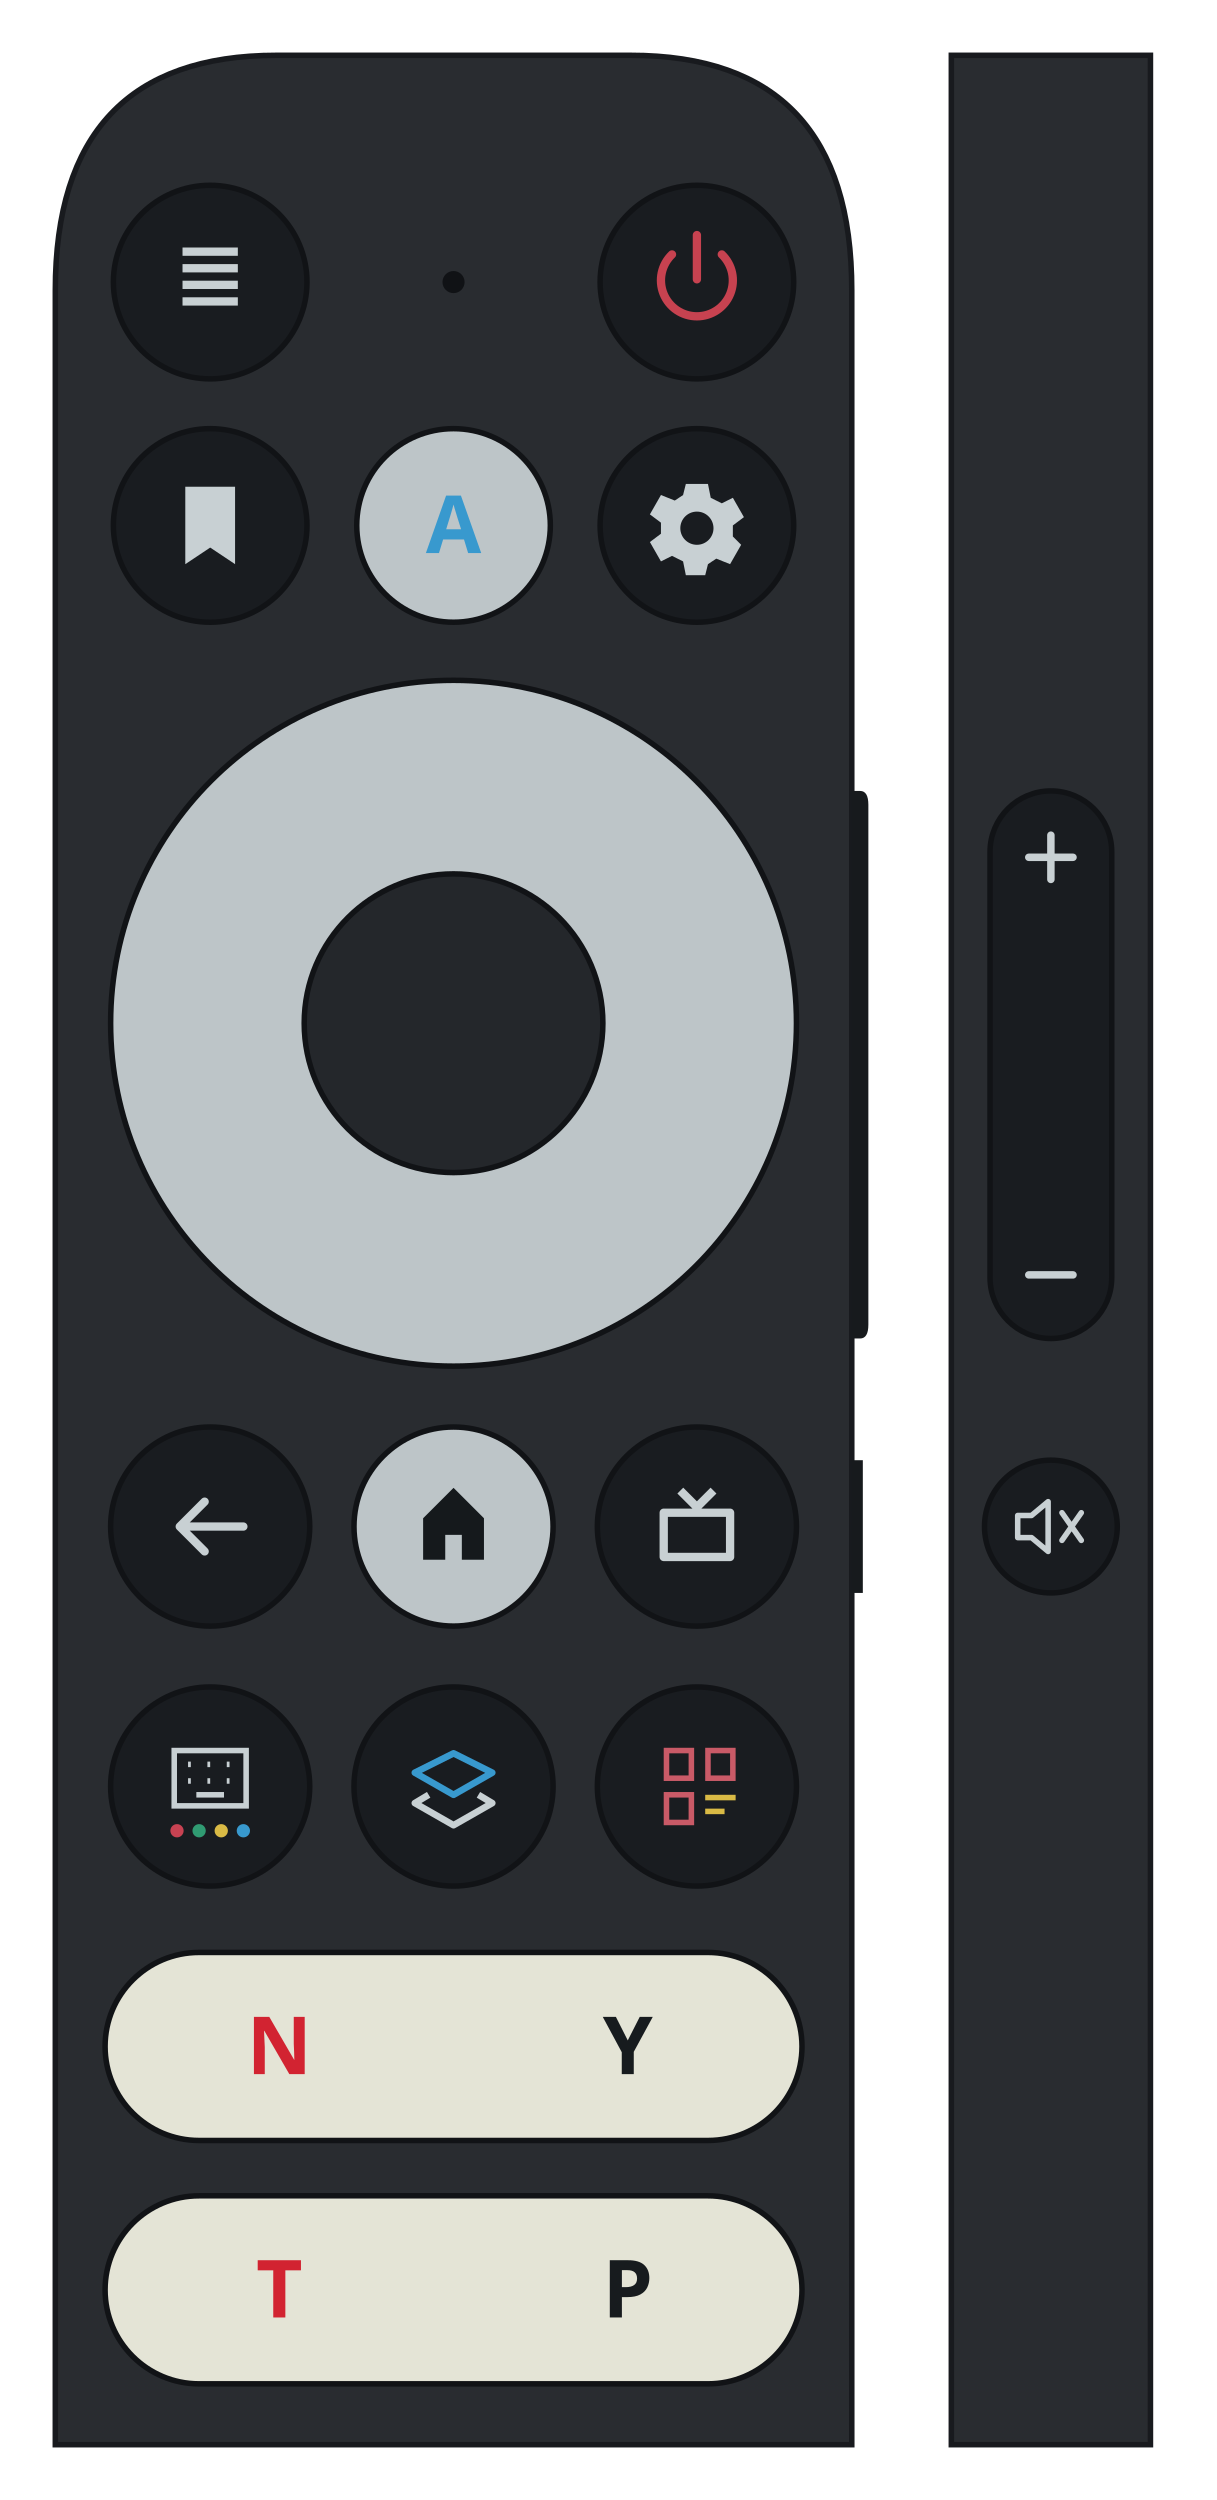
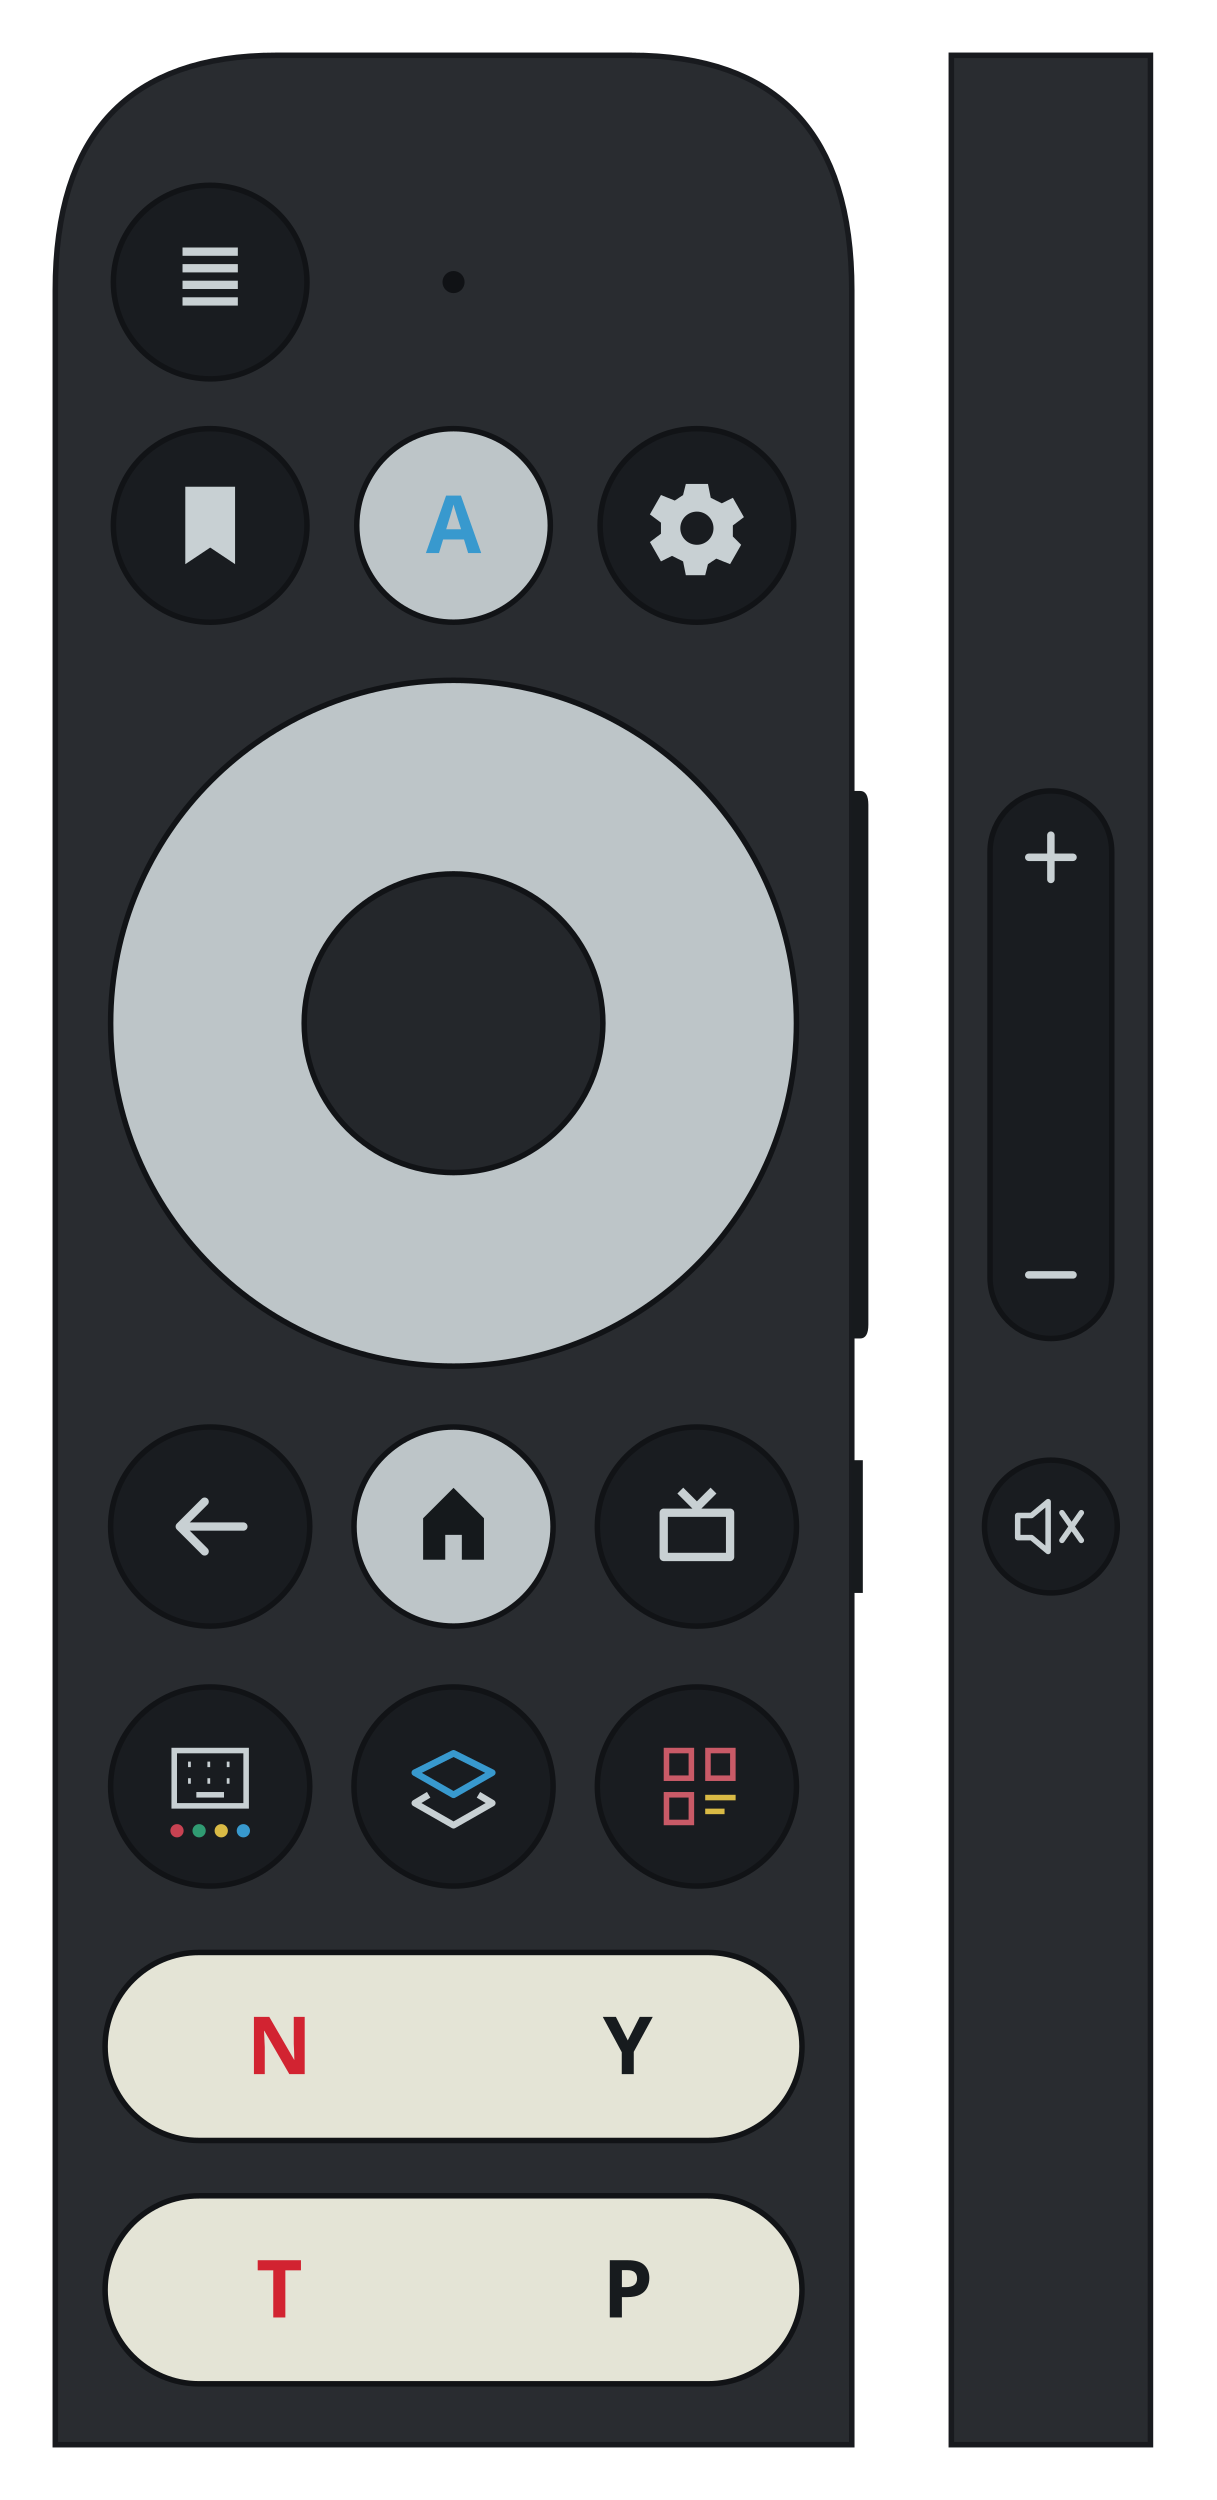
- <svg xmlns="http://www.w3.org/2000/svg" width="440" height="904" viewBox="0 0 440 904" data-ak-schema="axonkey.device/1" data-ak-device="tcl-rc902n" data-ak-revision="1" data-ak-status="draft" role="img" aria-labelledby="device-title device-description">
+ <svg xmlns="http://www.w3.org/2000/svg" width="440" height="904" viewBox="0 0 440 904" data-ak-schema="axonkey.device/1" data-ak-device="tcl-rc902n" data-ak-revision="2" data-ak-status="draft" role="img" aria-labelledby="device-title device-description">
  <g data-ak-view="front" aria-label="正面按键区">
    <path d="M 20 884 V 105 Q 20 20 100 20 H 228 Q 308 20 308 105 V 884 Z" fill="#292c30" stroke="#181a1e" stroke-width="2" />
    <path d="M 308 286 h 3 q 3 0 3 5 v 188 q 0 5 -3 5 h -3 Z M 308 528 h 4 v 48 h -4 Z" fill="#171a1d" aria-hidden="true" />
    <circle cx="164" cy="102" r="4" fill="#101215" aria-label="中央小孔，非按键" />
    <g id="key-menu" data-ak-key="tcl-rc902n.menu" data-ak-role="input" role="button" tabindex="0" aria-label="菜单">
      <circle cx="76" cy="102" r="35" fill="#191c20" stroke="#111316" stroke-width="2" />
      <path d="M 66 91 H 86 M 66 97 H 86 M 66 103 H 86 M 66 109 H 86" fill="none" stroke="#c8d0d3" stroke-width="3" />
-     </g>
-     <g id="key-power" data-ak-key="tcl-rc902n.power" data-ak-role="input" role="button" tabindex="0" aria-label="电源">
-       <circle cx="252" cy="102" r="35" fill="#191c20" stroke="#111316" stroke-width="2" />
-       <path d="M 243 92 A 13 13 0 1 0 261 92 M 252 85 V 101" fill="none" stroke="#c74250" stroke-width="3" stroke-linecap="round" />
    </g>
    <g id="key-bookmark" data-ak-key="tcl-rc902n.bookmark" data-ak-role="input" role="button" tabindex="0" aria-label="书签图标键">
      <circle cx="76" cy="190" r="35" fill="#191c20" stroke="#111316" stroke-width="2" />
      <path d="M 67 176 H 85 V 204 L 76 198 L 67 204 Z" fill="#c8d0d3" />
    </g>
    <g id="key-assistant" data-ak-key="tcl-rc902n.assistant" data-ak-role="input" role="button" tabindex="0" aria-label="助手图标键">
      <circle cx="164" cy="190" r="35" fill="#bdc5c8" stroke="#111316" stroke-width="2" />
      <text x="164" y="200" text-anchor="middle" font-family="sans-serif" font-size="29" font-weight="600" fill="#3899ce">A</text>
    </g>
    <g id="key-settings" data-ak-key="tcl-rc902n.settings" data-ak-role="input" role="button" tabindex="0" aria-label="设置">
      <circle cx="252" cy="190" r="35" fill="#191c20" stroke="#111316" stroke-width="2" />
      <path d="M 248 175 H 256 L 257 180 L 261 182 L 265 180 L 269 187 L 265 190 L 265 194 L 268 197 L 264 204 L 259 202 L 256 204 L 255 208 H 248 L 247 203 L 243 201 L 239 203 L 235 196 L 239 193 V 189 L 235 186 L 239 179 L 244 181 L 247 179 Z" fill="#c8d0d3" />
      <circle cx="252" cy="191" r="6" fill="#191c20" />
    </g>
    <circle cx="164" cy="370" r="124" fill="#bdc5c8" stroke="#111316" stroke-width="2" />
    <g id="key-up" data-ak-key="tcl-rc902n.up" data-ak-role="input" role="button" tabindex="0" aria-label="上">
      <path d="M 76.319 282.319 A 124 124 0 0 1 251.681 282.319 L 202.184 331.816 A 54 54 0 0 0 125.816 331.816 Z" fill="transparent" />
    </g>
    <g id="key-right" data-ak-key="tcl-rc902n.right" data-ak-role="input" role="button" tabindex="0" aria-label="右">
      <path d="M 251.681 282.319 A 124 124 0 0 1 251.681 457.681 L 202.184 408.184 A 54 54 0 0 0 202.184 331.816 Z" fill="transparent" />
    </g>
    <g id="key-down" data-ak-key="tcl-rc902n.down" data-ak-role="input" role="button" tabindex="0" aria-label="下">
      <path d="M 251.681 457.681 A 124 124 0 0 1 76.319 457.681 L 125.816 408.184 A 54 54 0 0 0 202.184 408.184 Z" fill="transparent" />
    </g>
    <g id="key-left" data-ak-key="tcl-rc902n.left" data-ak-role="input" role="button" tabindex="0" aria-label="左">
      <path d="M 76.319 457.681 A 124 124 0 0 1 76.319 282.319 L 125.816 331.816 A 54 54 0 0 0 125.816 408.184 Z" fill="transparent" />
    </g>
    <g id="key-confirm" data-ak-key="tcl-rc902n.confirm" data-ak-role="input" role="button" tabindex="0" aria-label="确认">
      <circle cx="164" cy="370" r="54" fill="#24272b" stroke="#111316" stroke-width="2" />
    </g>
    <g id="key-back" data-ak-key="tcl-rc902n.back" data-ak-role="input" role="button" tabindex="0" aria-label="返回">
      <circle cx="76" cy="552" r="36" fill="#191c20" stroke="#111316" stroke-width="2" />
      <path d="M 88 552 H 65 L 74 543 M 65 552 L 74 561" fill="none" stroke="#c8d0d3" stroke-width="3" stroke-linecap="round" stroke-linejoin="round" />
    </g>
    <g id="key-home" data-ak-key="tcl-rc902n.home" data-ak-role="input" role="button" tabindex="0" aria-label="主页">
      <circle cx="164" cy="552" r="36" fill="#bdc5c8" stroke="#111316" stroke-width="2" />
      <path d="M 153 549 L 164 538 L 175 549 V 564 H 167 V 555 H 161 V 564 H 153 Z" fill="#15191c" />
    </g>
    <g id="key-tv" data-ak-key="tcl-rc902n.tv" data-ak-role="input" role="button" tabindex="0" aria-label="电视图标键">
      <circle cx="252" cy="552" r="36" fill="#191c20" stroke="#111316" stroke-width="2" />
      <path d="M 240 547 H 264 V 563 H 240 Z M 246 539 L 252 545 L 258 539" fill="none" stroke="#c8d0d3" stroke-width="3" stroke-linejoin="round" />
    </g>
    <g id="key-keypad" data-ak-key="tcl-rc902n.keypad" data-ak-role="input" role="button" tabindex="0" aria-label="键盘与四色点图标键">
      <circle cx="76" cy="646" r="36" fill="#191c20" stroke="#111316" stroke-width="2" />
      <path d="M 63 633 H 89 V 653 H 63 Z M 68 638 H 69 M 75 638 H 76 M 82 638 H 83 M 68 644 H 69 M 75 644 H 76 M 82 644 H 83 M 71 649 H 81" fill="none" stroke="#c8d0d3" stroke-width="2" />
      <circle cx="64" cy="662" r="2.4" fill="#c84252" />
      <circle cx="72" cy="662" r="2.4" fill="#309b72" />
      <circle cx="80" cy="662" r="2.4" fill="#d9ba45" />
      <circle cx="88" cy="662" r="2.4" fill="#3899ce" />
    </g>
    <g id="key-layers" data-ak-key="tcl-rc902n.layers" data-ak-role="input" role="button" tabindex="0" aria-label="双层菱形图标键">
      <circle cx="164" cy="646" r="36" fill="#191c20" stroke="#111316" stroke-width="2" />
      <path d="M 164 634 L 178 641 L 164 649 L 150 641 Z" fill="none" stroke="#3899ce" stroke-width="2.4" stroke-linejoin="round" />
      <path d="M 155 649 L 150 652 L 164 660 L 178 652 L 173 649" fill="none" stroke="#c8d0d3" stroke-width="2.4" stroke-linejoin="round" />
    </g>
    <g id="key-tiles" data-ak-key="tcl-rc902n.tiles" data-ak-role="input" role="button" tabindex="0" aria-label="方块图标键">
      <circle cx="252" cy="646" r="36" fill="#191c20" stroke="#111316" stroke-width="2" />
      <path d="M 241 633 H 250 V 643 H 241 Z M 256 633 H 265 V 643 H 256 Z M 241 649 H 250 V 659 H 241 Z" fill="none" stroke="#c95a67" stroke-width="2" />
      <path d="M 255 650 H 266 M 255 655 H 262" fill="none" stroke="#d9ba45" stroke-width="2" />
    </g>
    <rect x="38" y="706" width="252" height="68" rx="34" fill="#e4e4d6" stroke="#111316" stroke-width="2" />
    <g id="key-app-n" data-ak-key="tcl-rc902n.appN" data-ak-role="input" role="button" tabindex="0" aria-label="应用 N（Netflix）">
      <path d="M 164 706 V 774 H 72 A 34 34 0 0 1 72 706 Z" fill="transparent" />
      <text x="101" y="750" text-anchor="middle" font-family="sans-serif" font-size="29" font-weight="700" fill="#d22331">N</text>
    </g>
    <g id="key-app-y" data-ak-key="tcl-rc902n.appY" data-ak-role="input" role="button" tabindex="0" aria-label="应用 Y（YouTube）">
      <path d="M 164 706 H 256 A 34 34 0 0 1 256 774 H 164 Z" fill="transparent" />
      <text x="227" y="750" text-anchor="middle" font-family="sans-serif" font-size="29" font-weight="700" fill="#171b1e">Y</text>
    </g>
    <rect x="38" y="794" width="252" height="68" rx="34" fill="#e4e4d6" stroke="#111316" stroke-width="2" />
    <g id="key-app-t" data-ak-key="tcl-rc902n.appT" data-ak-role="input" role="button" tabindex="0" aria-label="应用 T（TCL Channel）">
      <path d="M 164 794 V 862 H 72 A 34 34 0 0 1 72 794 Z" fill="transparent" />
      <text x="101" y="838" text-anchor="middle" font-family="sans-serif" font-size="29" font-weight="700" fill="#d22331">T</text>
    </g>
    <g id="key-app-p" data-ak-key="tcl-rc902n.appP" data-ak-role="input" role="button" tabindex="0" aria-label="应用 P（Prime Video）">
      <path d="M 164 794 H 256 A 34 34 0 0 1 256 862 H 164 Z" fill="transparent" />
      <text x="227" y="838" text-anchor="middle" font-family="sans-serif" font-size="29" font-weight="700" fill="#171b1e">P</text>
    </g>
  </g>
  <g data-ak-view="side" aria-label="侧面按键区">
    <rect x="344" y="20" width="72" height="864" fill="#292c30" stroke="#181a1e" stroke-width="2" />
    <rect x="358" y="286" width="44" height="198" rx="22" fill="#191c20" stroke="#111316" stroke-width="2" />
    <g id="key-volume-up" data-ak-key="tcl-rc902n.volumeUp" data-ak-role="input" role="button" tabindex="0" aria-label="音量加">
      <path d="M 358 385 V 308 A 22 22 0 0 1 402 308 V 385 Z" fill="transparent" />
      <path d="M 372 310 H 388 M 380 302 V 318" fill="none" stroke="#c8d0d3" stroke-width="2.7" stroke-linecap="round" />
    </g>
    <g id="key-volume-down" data-ak-key="tcl-rc902n.volumeDown" data-ak-role="input" role="button" tabindex="0" aria-label="音量减">
      <path d="M 358 385 H 402 V 462 A 22 22 0 0 1 358 462 Z" fill="transparent" />
      <path d="M 372 461 H 388" fill="none" stroke="#c8d0d3" stroke-width="2.7" stroke-linecap="round" />
    </g>
    <g id="key-mute" data-ak-key="tcl-rc902n.mute" data-ak-role="input" role="button" tabindex="0" aria-label="静音">
      <circle cx="380" cy="552" r="24" fill="#191c20" stroke="#111316" stroke-width="2" />
      <path d="M 368 548 H 373 L 379 543 V 561 L 373 556 H 368 Z M 384 547 L 391 557 M 391 547 L 384 557" fill="none" stroke="#c8d0d3" stroke-width="2" stroke-linejoin="round" stroke-linecap="round" />
    </g>
  </g>
  <g data-ak-regions="true" fill="transparent" pointer-events="none">
    <path data-ak-region="tcl-rc902n.menu" data-ak-anchor="76 102" d="M 41 102 A 35 35 0 1 0 111 102 A 35 35 0 1 0 41 102 Z" />
-     <path data-ak-region="tcl-rc902n.power" data-ak-anchor="252 102" d="M 217 102 A 35 35 0 1 0 287 102 A 35 35 0 1 0 217 102 Z" />
    <path data-ak-region="tcl-rc902n.bookmark" data-ak-anchor="76 190" d="M 41 190 A 35 35 0 1 0 111 190 A 35 35 0 1 0 41 190 Z" />
    <path data-ak-region="tcl-rc902n.assistant" data-ak-anchor="164 190" d="M 129 190 A 35 35 0 1 0 199 190 A 35 35 0 1 0 129 190 Z" />
    <path data-ak-region="tcl-rc902n.settings" data-ak-anchor="252 190" d="M 217 190 A 35 35 0 1 0 287 190 A 35 35 0 1 0 217 190 Z" />
    <path data-ak-region="tcl-rc902n.up" data-ak-anchor="164 281" d="M 76.319 282.319 A 124 124 0 0 1 251.681 282.319 L 202.184 331.816 A 54 54 0 0 0 125.816 331.816 Z" />
    <path data-ak-region="tcl-rc902n.right" data-ak-anchor="253 370" d="M 251.681 282.319 A 124 124 0 0 1 251.681 457.681 L 202.184 408.184 A 54 54 0 0 0 202.184 331.816 Z" />
    <path data-ak-region="tcl-rc902n.down" data-ak-anchor="164 459" d="M 251.681 457.681 A 124 124 0 0 1 76.319 457.681 L 125.816 408.184 A 54 54 0 0 0 202.184 408.184 Z" />
    <path data-ak-region="tcl-rc902n.left" data-ak-anchor="75 370" d="M 76.319 457.681 A 124 124 0 0 1 76.319 282.319 L 125.816 331.816 A 54 54 0 0 0 125.816 408.184 Z" />
    <path data-ak-region="tcl-rc902n.confirm" data-ak-anchor="164 370" d="M 125.816 331.816 A 54 54 0 0 1 202.184 331.816 A 54 54 0 0 1 202.184 408.184 A 54 54 0 0 1 125.816 408.184 A 54 54 0 0 1 125.816 331.816 Z" />
    <path data-ak-region="tcl-rc902n.back" data-ak-anchor="76 552" d="M 40 552 A 36 36 0 1 0 112 552 A 36 36 0 1 0 40 552 Z" />
    <path data-ak-region="tcl-rc902n.home" data-ak-anchor="164 552" d="M 128 552 A 36 36 0 1 0 200 552 A 36 36 0 1 0 128 552 Z" />
    <path data-ak-region="tcl-rc902n.tv" data-ak-anchor="252 552" d="M 216 552 A 36 36 0 1 0 288 552 A 36 36 0 1 0 216 552 Z" />
    <path data-ak-region="tcl-rc902n.keypad" data-ak-anchor="76 646" d="M 40 646 A 36 36 0 1 0 112 646 A 36 36 0 1 0 40 646 Z" />
    <path data-ak-region="tcl-rc902n.layers" data-ak-anchor="164 646" d="M 128 646 A 36 36 0 1 0 200 646 A 36 36 0 1 0 128 646 Z" />
    <path data-ak-region="tcl-rc902n.tiles" data-ak-anchor="252 646" d="M 216 646 A 36 36 0 1 0 288 646 A 36 36 0 1 0 216 646 Z" />
    <path data-ak-region="tcl-rc902n.appN" data-ak-anchor="101 740" d="M 164 706 V 774 H 72 A 34 34 0 0 1 72 706 Z" />
    <path data-ak-region="tcl-rc902n.appY" data-ak-anchor="227 740" d="M 164 706 H 256 A 34 34 0 0 1 256 774 H 164 Z" />
    <path data-ak-region="tcl-rc902n.appT" data-ak-anchor="101 828" d="M 164 794 V 862 H 72 A 34 34 0 0 1 72 794 Z" />
    <path data-ak-region="tcl-rc902n.appP" data-ak-anchor="227 828" d="M 164 794 H 256 A 34 34 0 0 1 256 862 H 164 Z" />
    <path data-ak-region="tcl-rc902n.volumeUp" data-ak-anchor="380 335" d="M 358 385 V 308 A 22 22 0 0 1 402 308 V 385 Z" />
    <path data-ak-region="tcl-rc902n.volumeDown" data-ak-anchor="380 435" d="M 358 385 H 402 V 462 A 22 22 0 0 1 358 462 Z" />
    <path data-ak-region="tcl-rc902n.mute" data-ak-anchor="380 552" d="M 356 552 A 24 24 0 1 0 404 552 A 24 24 0 1 0 356 552 Z" />
  </g>
</svg>
